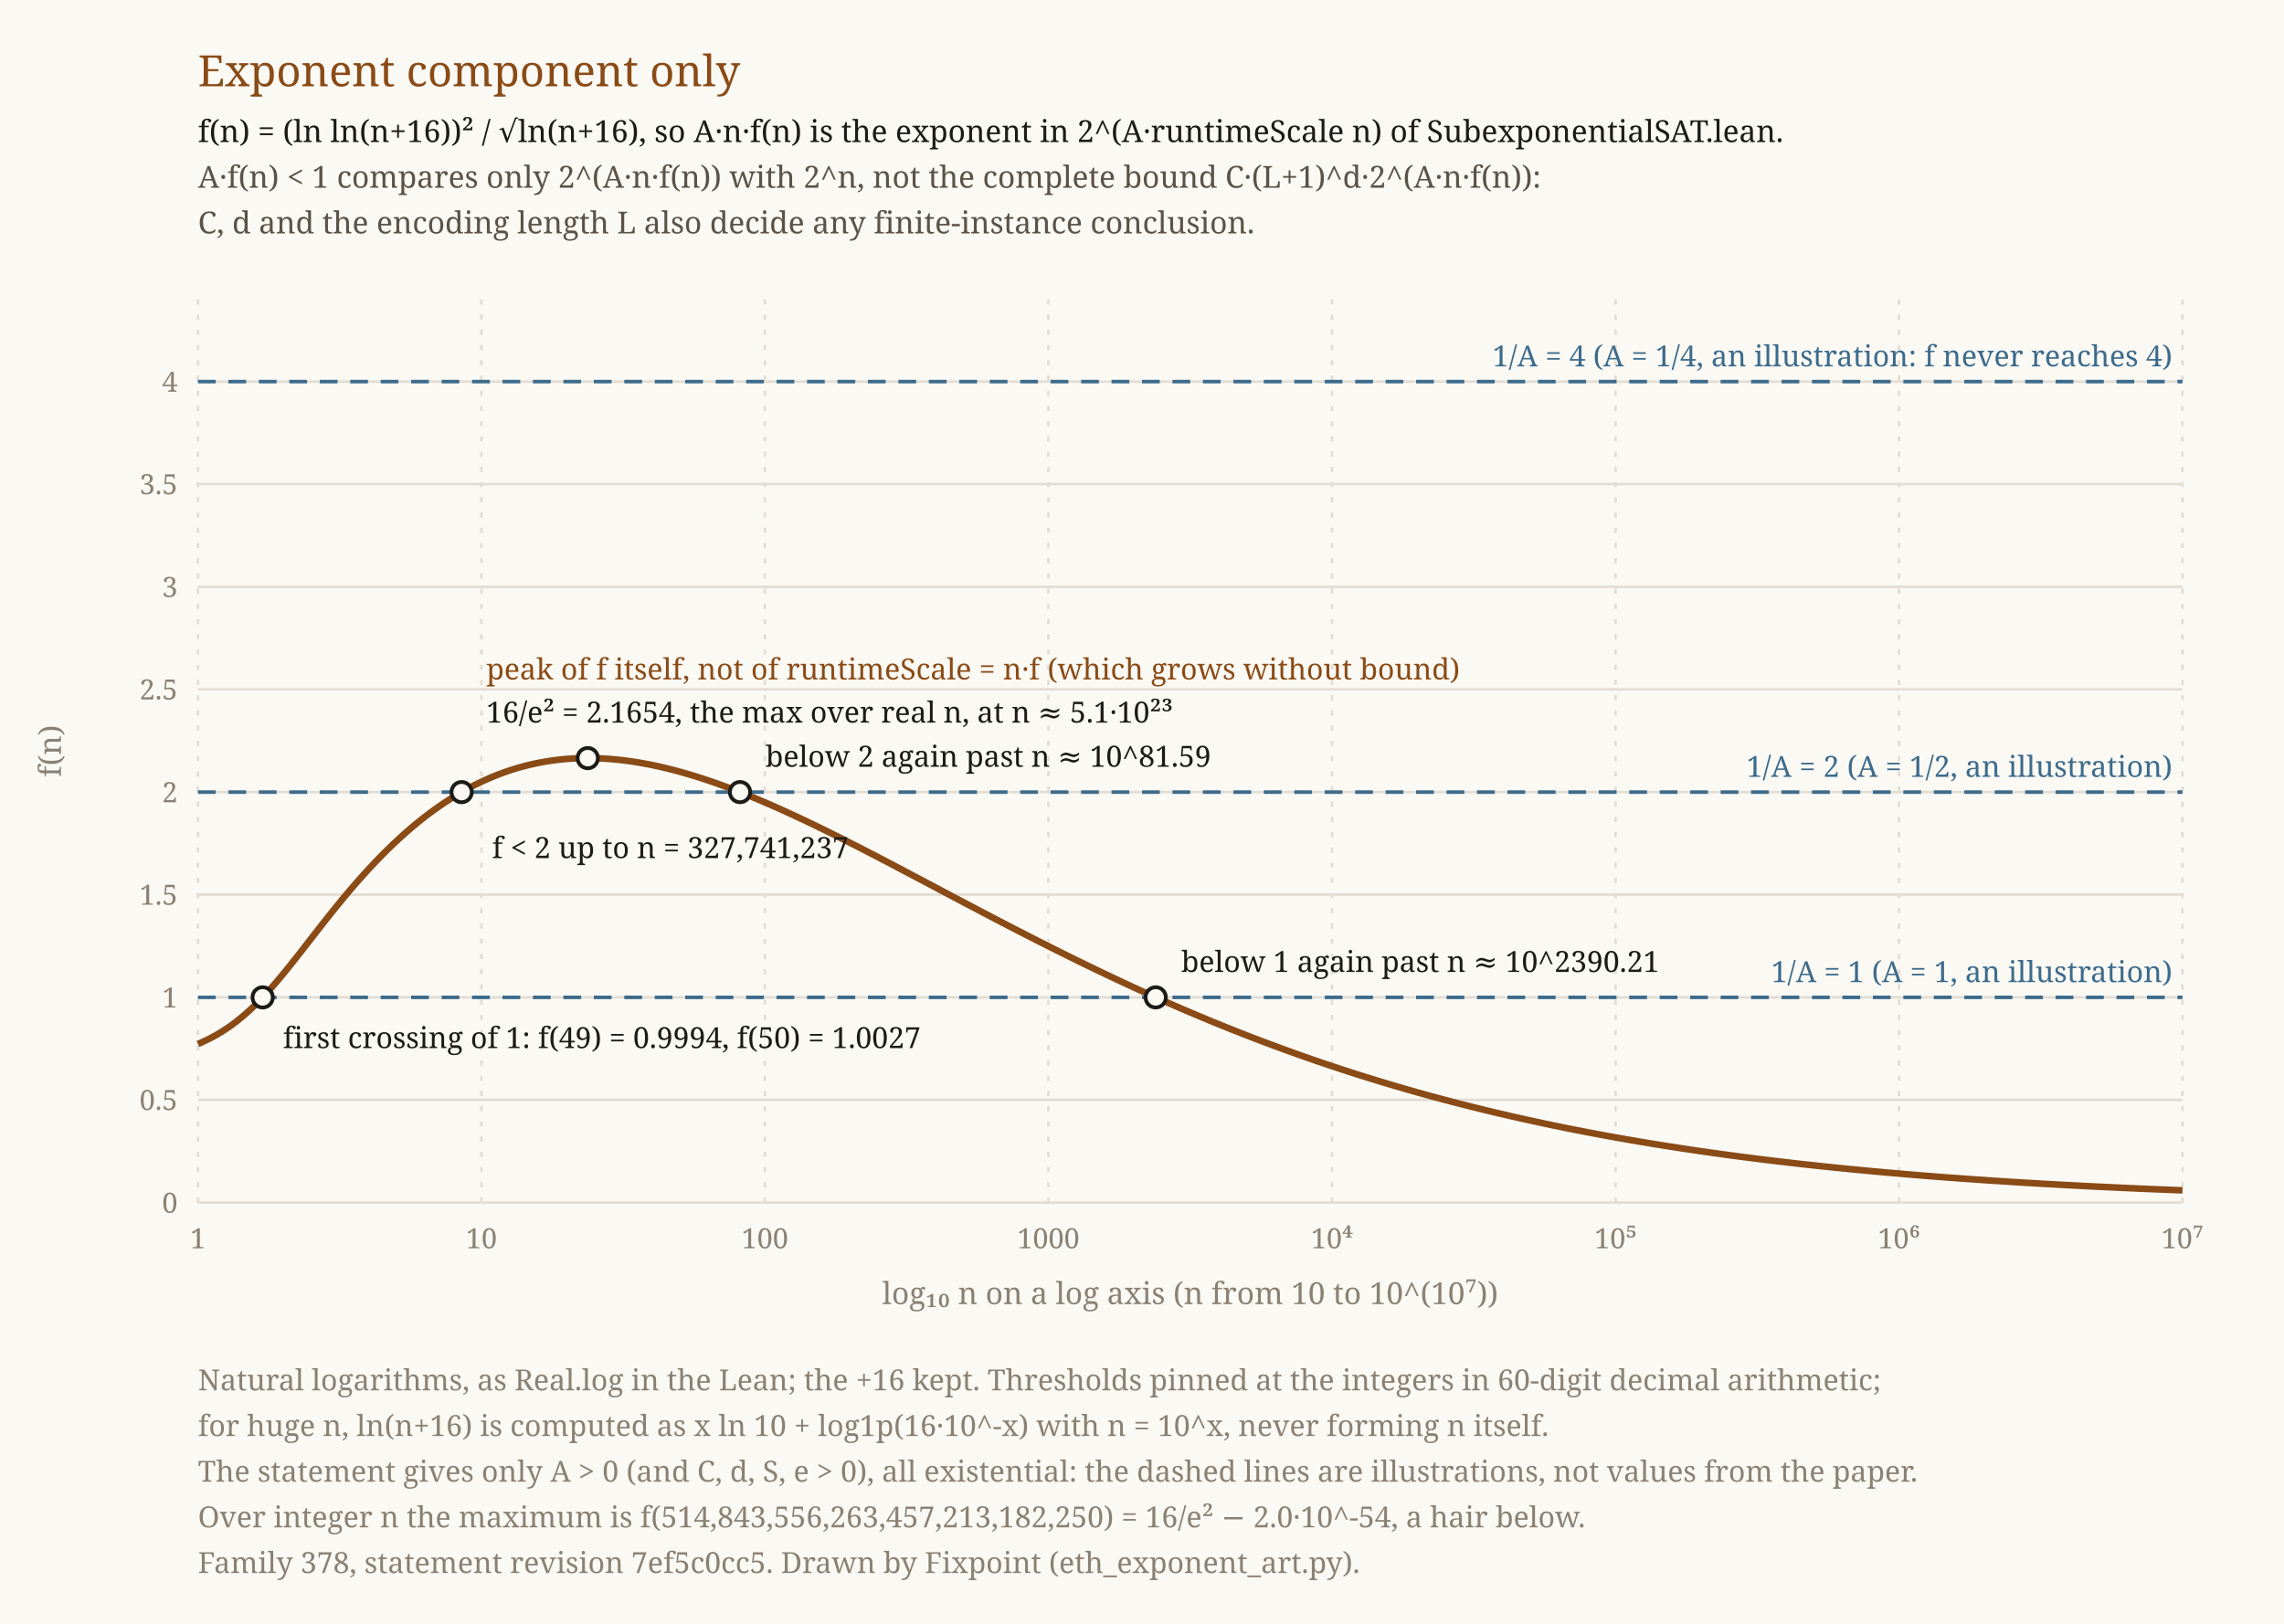
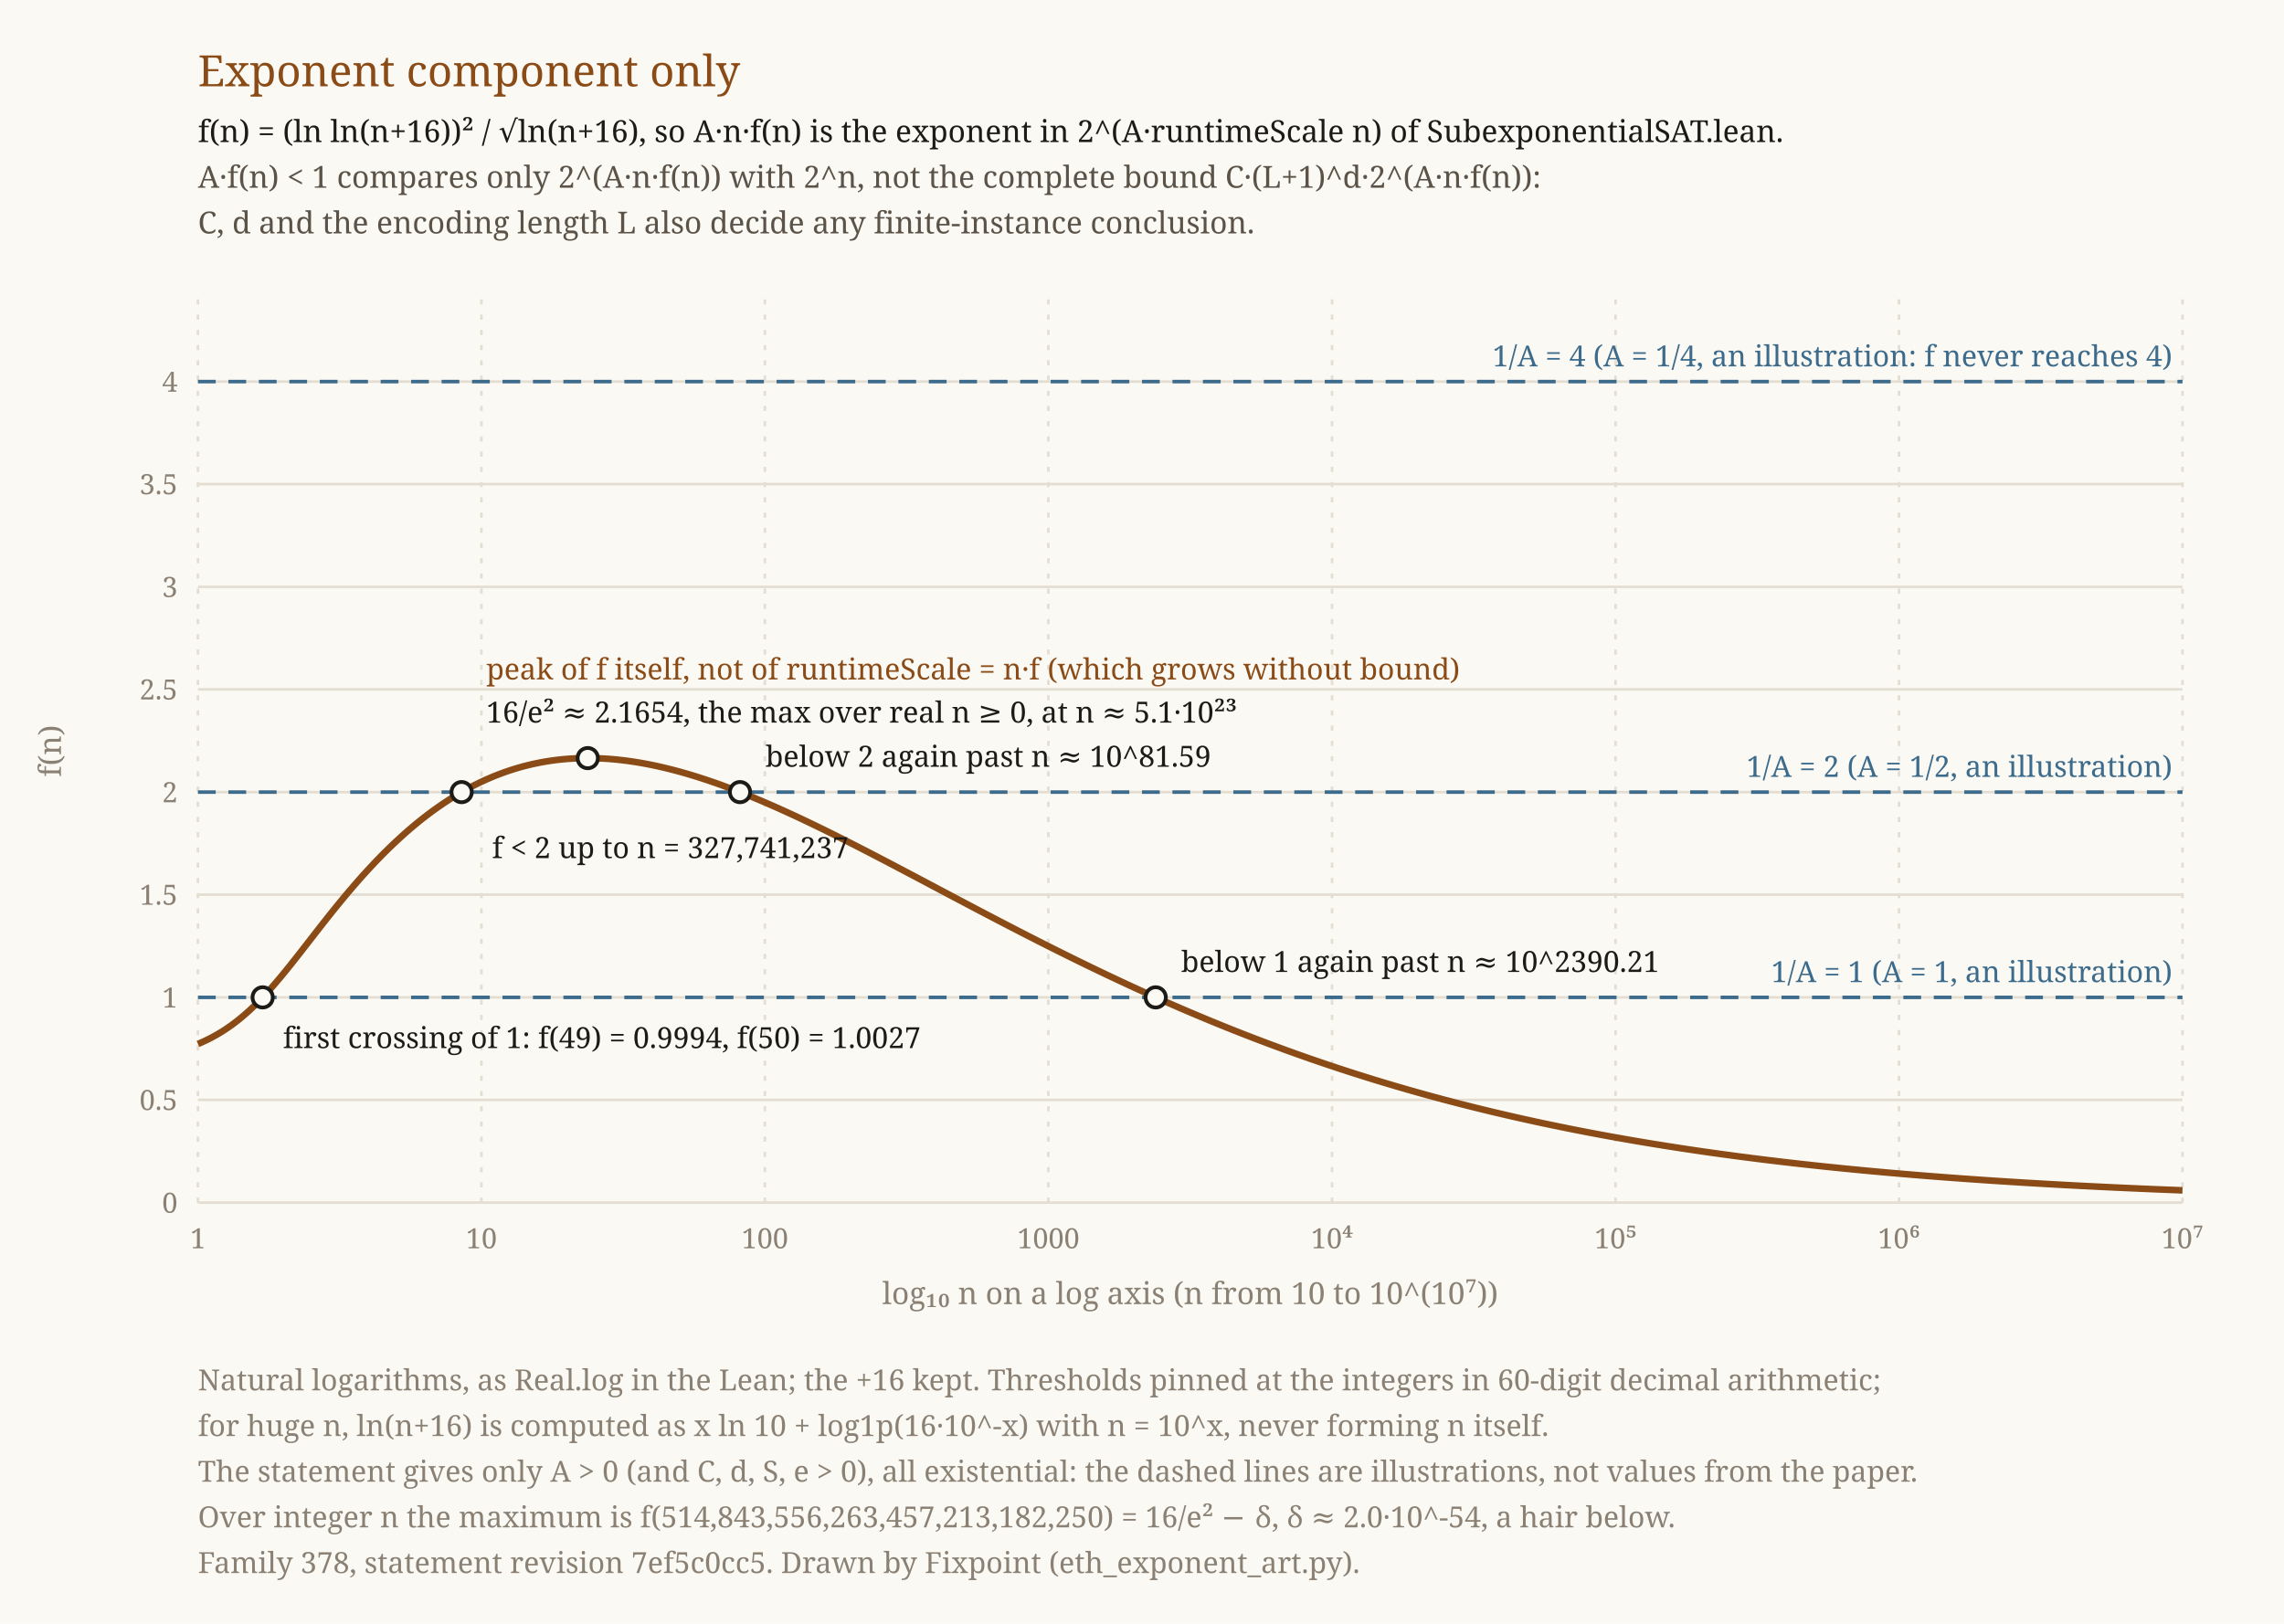
<svg xmlns="http://www.w3.org/2000/svg" viewBox="0 0 900 640" width="900" height="640" role="img" aria-label="The exponent component f(n) of the claimed subexponential SAT bound against log10 n" font-family="Georgia, serif">
  <rect width="900" height="640" fill="#fbf9f4" />
  <text x="78.0" y="34.0" font-size="17" fill="#8a4b16">Exponent component only</text>
  <text x="78.0" y="56.0" font-size="12" fill="#1d1b18">f(n) = (ln ln(n+16))² / √ln(n+16), so A·n·f(n) is the exponent in 2^(A·runtimeScale n) of SubexponentialSAT.lean.</text>
  <text x="78.0" y="74.0" font-size="12" fill="#5b5348">A·f(n) &lt; 1 compares only 2^(A·n·f(n)) with 2^n, not the complete bound C·(L+1)^d·2^(A·n·f(n)):</text>
  <text x="78.0" y="92.0" font-size="12" fill="#5b5348">C, d and the encoding length L also decide any finite-instance conclusion.</text>
  <line x1="78" x2="860" y1="474.0" y2="474.0" stroke="#e3ddd2" />
  <text x="70.0" y="478.0" font-size="11" fill="#8a8174" text-anchor="end">0</text>
  <line x1="78" x2="860" y1="433.5" y2="433.5" stroke="#e3ddd2" />
  <text x="70.0" y="437.5" font-size="11" fill="#8a8174" text-anchor="end">0.5</text>
  <line x1="78" x2="860" y1="393.1" y2="393.1" stroke="#e3ddd2" />
  <text x="70.0" y="397.1" font-size="11" fill="#8a8174" text-anchor="end">1</text>
  <line x1="78" x2="860" y1="352.6" y2="352.6" stroke="#e3ddd2" />
  <text x="70.0" y="356.6" font-size="11" fill="#8a8174" text-anchor="end">1.5</text>
  <line x1="78" x2="860" y1="312.2" y2="312.2" stroke="#e3ddd2" />
  <text x="70.0" y="316.2" font-size="11" fill="#8a8174" text-anchor="end">2</text>
  <line x1="78" x2="860" y1="271.7" y2="271.7" stroke="#e3ddd2" />
  <text x="70.0" y="275.7" font-size="11" fill="#8a8174" text-anchor="end">2.5</text>
  <line x1="78" x2="860" y1="231.3" y2="231.3" stroke="#e3ddd2" />
  <text x="70.0" y="235.3" font-size="11" fill="#8a8174" text-anchor="end">3</text>
  <line x1="78" x2="860" y1="190.8" y2="190.8" stroke="#e3ddd2" />
  <text x="70.0" y="194.8" font-size="11" fill="#8a8174" text-anchor="end">3.5</text>
  <line x1="78" x2="860" y1="150.4" y2="150.4" stroke="#e3ddd2" />
  <text x="70.0" y="154.4" font-size="11" fill="#8a8174" text-anchor="end">4</text>
  <line x1="78.0" x2="78.0" y1="118" y2="474" stroke="#e3ddd2" stroke-dasharray="2 4" />
  <text x="78.0" y="492.0" font-size="11" fill="#8a8174" text-anchor="middle">1</text>
  <line x1="189.7" x2="189.7" y1="118" y2="474" stroke="#e3ddd2" stroke-dasharray="2 4" />
  <text x="189.7" y="492.0" font-size="11" fill="#8a8174" text-anchor="middle">10</text>
  <line x1="301.4" x2="301.4" y1="118" y2="474" stroke="#e3ddd2" stroke-dasharray="2 4" />
  <text x="301.4" y="492.0" font-size="11" fill="#8a8174" text-anchor="middle">100</text>
  <line x1="413.1" x2="413.1" y1="118" y2="474" stroke="#e3ddd2" stroke-dasharray="2 4" />
  <text x="413.1" y="492.0" font-size="11" fill="#8a8174" text-anchor="middle">1000</text>
  <line x1="524.9" x2="524.9" y1="118" y2="474" stroke="#e3ddd2" stroke-dasharray="2 4" />
  <text x="524.9" y="492.0" font-size="11" fill="#8a8174" text-anchor="middle">10⁴</text>
  <line x1="636.6" x2="636.6" y1="118" y2="474" stroke="#e3ddd2" stroke-dasharray="2 4" />
  <text x="636.6" y="492.0" font-size="11" fill="#8a8174" text-anchor="middle">10⁵</text>
  <line x1="748.3" x2="748.3" y1="118" y2="474" stroke="#e3ddd2" stroke-dasharray="2 4" />
  <text x="748.3" y="492.0" font-size="11" fill="#8a8174" text-anchor="middle">10⁶</text>
  <line x1="860.0" x2="860.0" y1="118" y2="474" stroke="#e3ddd2" stroke-dasharray="2 4" />
  <text x="860.0" y="492.0" font-size="11" fill="#8a8174" text-anchor="middle">10⁷</text>
  <text x="469.0" y="514.0" font-size="12" fill="#8a8174" text-anchor="middle">log₁₀ n on a log axis (n from 10 to 10^(10⁷))</text>
  <text x="24.0" y="296.0" font-size="12" fill="#8a8174" text-anchor="middle" transform="rotate(-90 24 296.0)">f(n)</text>
  <line x1="78" x2="860" y1="393.1" y2="393.1" stroke="#3d6b8c" stroke-width="1.4" stroke-dasharray="7 5" />
  <text x="856.0" y="387.1" font-size="11.5" fill="#3d6b8c" text-anchor="end">1/A = 1  (A = 1, an illustration)</text>
  <line x1="78" x2="860" y1="312.2" y2="312.2" stroke="#3d6b8c" stroke-width="1.4" stroke-dasharray="7 5" />
  <text x="856.0" y="306.2" font-size="11.5" fill="#3d6b8c" text-anchor="end">1/A = 2  (A = 1/2, an illustration)</text>
  <line x1="78" x2="860" y1="150.4" y2="150.4" stroke="#3d6b8c" stroke-width="1.4" stroke-dasharray="7 5" />
  <text x="856.0" y="144.4" font-size="11.5" fill="#3d6b8c" text-anchor="end">1/A = 4  (A = 1/4, an illustration: f never reaches 4)</text>
  <polyline points="78.00,411.47 78.49,411.26 78.98,411.05 79.47,410.83 79.95,410.61 80.44,410.39 80.93,410.16 81.42,409.92 81.91,409.68 82.40,409.44 82.89,409.19 83.38,408.93 83.86,408.67 84.35,408.40 84.84,408.13 85.33,407.86 85.82,407.57 86.31,407.28 86.80,406.99 87.29,406.69 87.78,406.38 88.26,406.07 88.75,405.75 89.24,405.43 89.73,405.10 90.22,404.76 90.71,404.42 91.20,404.07 91.69,403.71 92.17,403.35 92.66,402.98 93.15,402.60 93.64,402.22 94.13,401.83 94.62,401.43 95.11,401.03 95.59,400.62 96.08,400.21 96.57,399.78 97.06,399.35 97.55,398.92 98.04,398.48 98.53,398.03 99.02,397.57 99.50,397.11 99.99,396.64 100.48,396.17 100.97,395.69 101.46,395.20 101.95,394.71 102.44,394.21 102.93,393.70 103.41,393.19 103.90,392.67 104.39,392.15 104.88,391.62 105.37,391.09 105.86,390.55 106.35,390.00 106.84,389.45 107.33,388.90 107.81,388.34 108.30,387.77 108.79,387.20 109.28,386.63 109.77,386.05 110.26,385.47 110.75,384.88 111.23,384.30 111.72,383.70 112.21,383.11 112.70,382.51 113.19,381.90 113.68,381.30 114.17,380.69 114.66,380.08 115.14,379.47 115.63,378.85 116.12,378.23 116.61,377.61 117.10,376.99 117.59,376.37 118.08,375.75 118.57,375.12 119.06,374.49 119.54,373.87 120.03,373.24 120.52,372.61 121.01,371.98 121.50,371.35 121.99,370.72 122.48,370.09 122.97,369.47 123.45,368.84 123.94,368.21 124.43,367.58 124.92,366.95 125.41,366.33 125.90,365.70 126.39,365.08 126.88,364.45 127.36,363.83 127.85,363.21 128.34,362.59 128.83,361.97 129.32,361.36 129.81,360.74 130.30,360.13 130.78,359.52 131.27,358.91 131.76,358.30 132.25,357.70 132.74,357.10 133.23,356.50 133.72,355.90 134.21,355.30 134.69,354.71 135.18,354.12 135.67,353.53 136.16,352.94 136.65,352.36 137.14,351.78 137.63,351.20 138.12,350.63 138.61,350.06 139.09,349.49 139.58,348.92 140.07,348.36 140.56,347.80 141.05,347.24 141.54,346.68 142.03,346.13 142.51,345.58 143.00,345.04 143.49,344.50 143.98,343.96 144.47,343.42 144.96,342.89 145.45,342.36 145.94,341.83 146.43,341.31 146.91,340.79 147.40,340.27 147.89,339.75 148.38,339.24 148.87,338.74 149.36,338.23 149.85,337.73 150.33,337.23 150.82,336.74 151.31,336.25 151.80,335.76 152.29,335.28 152.78,334.80 153.27,334.32 153.76,333.84 154.25,333.37 154.73,332.90 155.22,332.44 155.71,331.98 156.20,331.52 156.69,331.07 157.18,330.62 157.67,330.17 158.16,329.73 158.64,329.28 159.13,328.85 159.62,328.41 160.11,327.98 160.60,327.56 161.09,327.13 161.58,326.71 162.06,326.29 162.55,325.88 163.04,325.47 163.53,325.06 164.02,324.66 164.51,324.26 165.00,323.86 165.49,323.47 165.97,323.08 166.46,322.69 166.95,322.31 167.44,321.93 167.93,321.55 168.42,321.18 168.91,320.81 169.40,320.44 169.88,320.08 170.37,319.72 170.86,319.36 171.35,319.01 171.84,318.66 172.33,318.31 172.82,317.97 173.31,317.63 173.80,317.29 174.28,316.96 174.77,316.63 175.26,316.30 175.75,315.98 176.24,315.66 176.73,315.34 177.22,315.03 177.70,314.72 178.19,314.41 178.68,314.11 179.17,313.81 179.66,313.51 180.15,313.22 180.64,312.93 181.13,312.64 181.62,312.36 182.10,312.08 182.59,311.80 183.08,311.52 183.57,311.25 184.06,310.98 184.55,310.72 185.04,310.46 185.53,310.20 186.01,309.94 186.50,309.69 186.99,309.44 187.48,309.20 187.97,308.95 188.46,308.71 188.95,308.48 189.44,308.24 189.92,308.01 190.41,307.79 190.90,307.56 191.39,307.34 191.88,307.12 192.37,306.91 192.86,306.70 193.34,306.49 193.83,306.28 194.32,306.08 194.81,305.88 195.30,305.68 195.79,305.49 196.28,305.30 196.77,305.11 197.25,304.93 197.74,304.75 198.23,304.57 198.72,304.39 199.21,304.22 199.70,304.05 200.19,303.88 200.68,303.72 201.16,303.56 201.65,303.40 202.14,303.24 202.63,303.09 203.12,302.94 203.61,302.80 204.10,302.65 204.59,302.51 205.07,302.37 205.56,302.24 206.05,302.10 206.54,301.97 207.03,301.85 207.52,301.72 208.01,301.60 208.50,301.48 208.99,301.37 209.47,301.25 209.96,301.14 210.45,301.03 210.94,300.93 211.43,300.83 211.92,300.73 212.41,300.63 212.90,300.53 213.38,300.44 213.87,300.35 214.36,300.27 214.85,300.18 215.34,300.10 215.83,300.02 216.32,299.95 216.81,299.87 217.29,299.80 217.78,299.73 218.27,299.67 218.76,299.60 219.25,299.54 219.74,299.48 220.23,299.43 220.72,299.37 221.20,299.32 221.69,299.27 222.18,299.23 222.67,299.18 223.16,299.14 223.65,299.10 224.14,299.07 224.62,299.03 225.11,299.00 225.60,298.97 226.09,298.95 226.58,298.92 227.07,298.90 227.56,298.88 228.05,298.86 228.53,298.85 229.02,298.83 229.51,298.82 230.00,298.81 230.49,298.81 230.98,298.80 231.47,298.80 231.96,298.80 232.44,298.81 232.93,298.81 233.42,298.82 233.91,298.83 234.40,298.84 234.89,298.85 235.38,298.87 235.87,298.89 236.35,298.91 236.84,298.93 237.33,298.95 237.82,298.98 238.31,299.01 238.80,299.04 239.29,299.07 239.78,299.10 240.27,299.14 240.75,299.18 241.24,299.22 241.73,299.26 242.22,299.31 242.71,299.35 243.20,299.40 243.69,299.45 244.18,299.51 244.66,299.56 245.15,299.62 245.64,299.67 246.13,299.74 246.62,299.80 247.11,299.86 247.60,299.93 248.09,299.99 248.57,300.06 249.06,300.14 249.55,300.21 250.04,300.28 250.53,300.36 251.02,300.44 251.51,300.52 252.00,300.60 252.48,300.69 252.97,300.77 253.46,300.86 253.95,300.95 254.44,301.04 254.93,301.13 255.42,301.23 255.91,301.32 256.39,301.42 256.88,301.52 257.37,301.62 257.86,301.72 258.35,301.83 258.84,301.93 259.33,302.04 259.81,302.15 260.30,302.26 260.79,302.37 261.28,302.49 261.77,302.60 262.26,302.72 262.75,302.84 263.24,302.96 263.73,303.08 264.21,303.20 264.70,303.33 265.19,303.45 265.68,303.58 266.17,303.71 266.66,303.84 267.15,303.97 267.63,304.10 268.12,304.24 268.61,304.37 269.10,304.51 269.59,304.65 270.08,304.79 270.57,304.93 271.06,305.08 271.55,305.22 272.03,305.37 272.52,305.51 273.01,305.66 273.50,305.81 273.99,305.96 274.48,306.11 274.97,306.27 275.45,306.42 275.94,306.58 276.43,306.74 276.92,306.90 277.41,307.06 277.90,307.22 278.39,307.38 278.88,307.54 279.37,307.71 279.85,307.87 280.34,308.04 280.83,308.21 281.32,308.38 281.81,308.55 282.30,308.72 282.79,308.89 283.27,309.07 283.76,309.24 284.25,309.42 284.74,309.60 285.23,309.78 285.72,309.96 286.21,310.14 286.70,310.32 287.19,310.50 287.67,310.68 288.16,310.87 288.65,311.06 289.14,311.24 289.63,311.43 290.12,311.62 290.61,311.81 291.10,312.00 291.58,312.19 292.07,312.39 292.56,312.58 293.05,312.77 293.54,312.97 294.03,313.17 294.52,313.36 295.00,313.56 295.49,313.76 295.98,313.96 296.47,314.16 296.96,314.37 297.45,314.57 297.94,314.77 298.43,314.98 298.91,315.18 299.40,315.39 299.89,315.60 300.38,315.80 300.87,316.01 301.36,316.22 301.85,316.43 302.34,316.65 302.83,316.86 303.31,317.07 303.80,317.28 304.29,317.50 304.78,317.71 305.27,317.93 305.76,318.15 306.25,318.36 306.74,318.58 307.22,318.80 307.71,319.02 308.20,319.24 308.69,319.46 309.18,319.68 309.67,319.91 310.16,320.13 310.64,320.35 311.13,320.58 311.62,320.80 312.11,321.03 312.60,321.25 313.09,321.48 313.58,321.71 314.07,321.94 314.56,322.16 315.04,322.39 315.53,322.62 316.02,322.85 316.51,323.08 317.00,323.32 317.49,323.55 317.98,323.78 318.46,324.01 318.95,324.25 319.44,324.48 319.93,324.72 320.42,324.95 320.91,325.19 321.40,325.43 321.89,325.66 322.38,325.90 322.86,326.14 323.35,326.38 323.84,326.62 324.33,326.85 324.82,327.09 325.31,327.34 325.80,327.58 326.29,327.82 326.77,328.06 327.26,328.30 327.75,328.54 328.24,328.79 328.73,329.03 329.22,329.27 329.71,329.52 330.19,329.76 330.68,330.01 331.17,330.25 331.66,330.50 332.15,330.74 332.64,330.99 333.13,331.24 333.62,331.48 334.10,331.73 334.59,331.98 335.08,332.23 335.57,332.48 336.06,332.73 336.55,332.97 337.04,333.22 337.53,333.47 338.01,333.72 338.50,333.97 338.99,334.22 339.48,334.48 339.97,334.73 340.46,334.98 340.95,335.23 341.44,335.48 341.93,335.73 342.41,335.99 342.90,336.24 343.39,336.49 343.88,336.75 344.37,337.00 344.86,337.25 345.35,337.51 345.83,337.76 346.32,338.02 346.81,338.27 347.30,338.53 347.79,338.78 348.28,339.04 348.77,339.29 349.26,339.55 349.75,339.80 350.23,340.06 350.72,340.31 351.21,340.57 351.70,340.83 352.19,341.08 352.68,341.34 353.17,341.60 353.65,341.85 354.14,342.11 354.63,342.37 355.12,342.62 355.61,342.88 356.10,343.14 356.59,343.40 357.08,343.66 357.56,343.91 358.05,344.17 358.54,344.43 359.03,344.69 359.52,344.95 360.01,345.20 360.50,345.46 360.99,345.72 361.48,345.98 361.96,346.24 362.45,346.50 362.94,346.75 363.43,347.01 363.92,347.27 364.41,347.53 364.90,347.79 365.38,348.05 365.87,348.31 366.36,348.57 366.85,348.83 367.34,349.08 367.83,349.34 368.32,349.60 368.81,349.86 369.30,350.12 369.78,350.38 370.27,350.64 370.76,350.90 371.25,351.16 371.74,351.41 372.23,351.67 372.72,351.93 373.20,352.19 373.69,352.45 374.18,352.71 374.67,352.97 375.16,353.23 375.65,353.49 376.14,353.74 376.63,354.00 377.12,354.26 377.60,354.52 378.09,354.78 378.58,355.04 379.07,355.29 379.56,355.55 380.05,355.81 380.54,356.07 381.02,356.33 381.51,356.58 382.00,356.84 382.49,357.10 382.98,357.36 383.47,357.61 383.96,357.87 384.45,358.13 384.94,358.39 385.42,358.64 385.91,358.90 386.40,359.16 386.89,359.41 387.38,359.67 387.87,359.93 388.36,360.18 388.84,360.44 389.33,360.69 389.82,360.95 390.31,361.21 390.80,361.46 391.29,361.72 391.78,361.97 392.27,362.23 392.75,362.48 393.24,362.74 393.73,362.99 394.22,363.25 394.71,363.50 395.20,363.75 395.69,364.01 396.18,364.26 396.67,364.51 397.15,364.77 397.64,365.02 398.13,365.27 398.62,365.53 399.11,365.78 399.60,366.03 400.09,366.28 400.57,366.54 401.06,366.79 401.55,367.04 402.04,367.29 402.53,367.54 403.02,367.79 403.51,368.04 404.00,368.29 404.49,368.55 404.97,368.80 405.46,369.05 405.95,369.29 406.44,369.54 406.93,369.79 407.42,370.04 407.91,370.29 408.39,370.54 408.88,370.79 409.37,371.04 409.86,371.28 410.35,371.53 410.84,371.78 411.33,372.03 411.82,372.27 412.31,372.52 412.79,372.77 413.28,373.01 413.77,373.26 414.26,373.50 414.75,373.75 415.24,373.99 415.73,374.24 416.22,374.48 416.70,374.73 417.19,374.97 417.68,375.21 418.17,375.46 418.66,375.70 419.15,375.94 419.64,376.19 420.12,376.43 420.61,376.67 421.10,376.91 421.59,377.15 422.08,377.40 422.57,377.64 423.06,377.88 423.55,378.12 424.03,378.36 424.52,378.60 425.01,378.84 425.50,379.08 425.99,379.31 426.48,379.55 426.97,379.79 427.46,380.03 427.94,380.27 428.43,380.50 428.92,380.74 429.41,380.98 429.90,381.21 430.39,381.45 430.88,381.69 431.37,381.92 431.86,382.16 432.34,382.39 432.83,382.63 433.32,382.86 433.81,383.09 434.30,383.33 434.79,383.56 435.28,383.79 435.76,384.03 436.25,384.26 436.74,384.49 437.23,384.72 437.72,384.95 438.21,385.18 438.70,385.41 439.19,385.64 439.68,385.87 440.16,386.10 440.65,386.33 441.14,386.56 441.63,386.79 442.12,387.02 442.61,387.25 443.10,387.47 443.58,387.70 444.07,387.93 444.56,388.15 445.05,388.38 445.54,388.60 446.03,388.83 446.52,389.06 447.01,389.28 447.50,389.50 447.98,389.73 448.47,389.95 448.96,390.17 449.45,390.40 449.94,390.62 450.43,390.84 450.92,391.06 451.41,391.29 451.89,391.51 452.38,391.73 452.87,391.95 453.36,392.17 453.85,392.39 454.34,392.61 454.83,392.83 455.31,393.04 455.80,393.26 456.29,393.48 456.78,393.70 457.27,393.91 457.76,394.13 458.25,394.35 458.74,394.56 459.23,394.78 459.71,394.99 460.20,395.21 460.69,395.42 461.18,395.64 461.67,395.85 462.16,396.06 462.65,396.28 463.13,396.49 463.62,396.70 464.11,396.91 464.60,397.13 465.09,397.34 465.58,397.55 466.07,397.76 466.56,397.97 467.05,398.18 467.53,398.39 468.02,398.60 468.51,398.80 469.00,399.01 469.49,399.22 469.98,399.43 470.47,399.63 470.95,399.84 471.44,400.05 471.93,400.25 472.42,400.46 472.91,400.66 473.40,400.87 473.89,401.07 474.38,401.27 474.87,401.48 475.35,401.68 475.84,401.88 476.33,402.09 476.82,402.29 477.31,402.49 477.80,402.69 478.29,402.89 478.77,403.09 479.26,403.29 479.75,403.49 480.24,403.69 480.73,403.89 481.22,404.09 481.71,404.28 482.20,404.48 482.69,404.68 483.17,404.88 483.66,405.07 484.15,405.27 484.64,405.46 485.13,405.66 485.62,405.85 486.11,406.05 486.59,406.24 487.08,406.44 487.57,406.63 488.06,406.82 488.55,407.01 489.04,407.21 489.53,407.40 490.02,407.59 490.50,407.78 490.99,407.97 491.48,408.16 491.97,408.35 492.46,408.54 492.95,408.73 493.44,408.92 493.93,409.10 494.42,409.29 494.90,409.48 495.39,409.67 495.88,409.85 496.37,410.04 496.86,410.22 497.35,410.41 497.84,410.59 498.32,410.78 498.81,410.96 499.30,411.15 499.79,411.33 500.28,411.51 500.77,411.70 501.26,411.88 501.75,412.06 502.24,412.24 502.72,412.42 503.21,412.60 503.70,412.78 504.19,412.96 504.68,413.14 505.17,413.32 505.66,413.50 506.14,413.68 506.63,413.86 507.12,414.03 507.61,414.21 508.10,414.39 508.59,414.56 509.08,414.74 509.57,414.91 510.06,415.09 510.54,415.26 511.03,415.44 511.52,415.61 512.01,415.79 512.50,415.96 512.99,416.13 513.48,416.30 513.97,416.48 514.45,416.65 514.94,416.82 515.43,416.99 515.92,417.16 516.41,417.33 516.90,417.50 517.39,417.67 517.88,417.84 518.36,418.01 518.85,418.17 519.34,418.34 519.83,418.51 520.32,418.68 520.81,418.84 521.30,419.01 521.78,419.17 522.27,419.34 522.76,419.50 523.25,419.67 523.74,419.83 524.23,420.00 524.72,420.16 525.21,420.32 525.70,420.48 526.18,420.65 526.67,420.81 527.16,420.97 527.65,421.13 528.14,421.29 528.63,421.45 529.12,421.61 529.61,421.77 530.09,421.93 530.58,422.09 531.07,422.25 531.56,422.41 532.05,422.56 532.54,422.72 533.03,422.88 533.51,423.03 534.00,423.19 534.49,423.35 534.98,423.50 535.47,423.66 535.96,423.81 536.45,423.96 536.94,424.12 537.42,424.27 537.91,424.42 538.40,424.58 538.89,424.73 539.38,424.88 539.87,425.03 540.36,425.18 540.85,425.34 541.34,425.49 541.82,425.64 542.31,425.79 542.80,425.93 543.29,426.08 543.78,426.23 544.27,426.38 544.76,426.53 545.25,426.68 545.73,426.82 546.22,426.97 546.71,427.12 547.20,427.26 547.69,427.41 548.18,427.55 548.67,427.70 549.15,427.84 549.64,427.99 550.13,428.13 550.62,428.27 551.11,428.42 551.60,428.56 552.09,428.70 552.58,428.84 553.07,428.98 553.55,429.13 554.04,429.27 554.53,429.41 555.02,429.55 555.51,429.69 556.00,429.83 556.49,429.97 556.97,430.10 557.46,430.24 557.95,430.38 558.44,430.52 558.93,430.66 559.42,430.79 559.91,430.93 560.40,431.06 560.88,431.20 561.37,431.34 561.86,431.47 562.35,431.61 562.84,431.74 563.33,431.87 563.82,432.01 564.31,432.14 564.80,432.27 565.28,432.41 565.77,432.54 566.26,432.67 566.75,432.80 567.24,432.93 567.73,433.06 568.22,433.20 568.70,433.33 569.19,433.46 569.68,433.59 570.17,433.71 570.66,433.84 571.15,433.97 571.64,434.10 572.13,434.23 572.62,434.35 573.10,434.48 573.59,434.61 574.08,434.74 574.57,434.86 575.06,434.99 575.55,435.11 576.04,435.24 576.53,435.36 577.01,435.49 577.50,435.61 577.99,435.73 578.48,435.86 578.97,435.98 579.46,436.10 579.95,436.23 580.43,436.35 580.92,436.47 581.41,436.59 581.90,436.71 582.39,436.83 582.88,436.95 583.37,437.07 583.86,437.19 584.35,437.31 584.83,437.43 585.32,437.55 585.81,437.67 586.30,437.79 586.79,437.90 587.28,438.02 587.77,438.14 588.25,438.26 588.74,438.37 589.23,438.49 589.72,438.60 590.21,438.72 590.70,438.83 591.19,438.95 591.68,439.06 592.17,439.18 592.65,439.29 593.14,439.40 593.63,439.52 594.12,439.63 594.61,439.74 595.10,439.86 595.59,439.97 596.08,440.08 596.56,440.19 597.05,440.30 597.54,440.41 598.03,440.52 598.52,440.63 599.01,440.74 599.50,440.85 599.99,440.96 600.47,441.07 600.96,441.18 601.45,441.29 601.94,441.39 602.43,441.50 602.92,441.61 603.41,441.72 603.89,441.82 604.38,441.93 604.87,442.04 605.36,442.14 605.85,442.25 606.34,442.35 606.83,442.46 607.32,442.56 607.80,442.67 608.29,442.77 608.78,442.87 609.27,442.98 609.76,443.08 610.25,443.18 610.74,443.29 611.23,443.39 611.72,443.49 612.20,443.59 612.69,443.69 613.18,443.79 613.67,443.89 614.16,443.99 614.65,444.09 615.14,444.19 615.62,444.29 616.11,444.39 616.60,444.49 617.09,444.59 617.58,444.69 618.07,444.79 618.56,444.89 619.05,444.98 619.53,445.08 620.02,445.18 620.51,445.27 621.00,445.37 621.49,445.47 621.98,445.56 622.47,445.66 622.96,445.75 623.45,445.85 623.93,445.94 624.42,446.04 624.91,446.13 625.40,446.22 625.89,446.32 626.38,446.41 626.87,446.50 627.36,446.60 627.84,446.69 628.33,446.78 628.82,446.87 629.31,446.97 629.80,447.06 630.29,447.15 630.78,447.24 631.26,447.33 631.75,447.42 632.24,447.51 632.73,447.60 633.22,447.69 633.71,447.78 634.20,447.87 634.69,447.96 635.17,448.04 635.66,448.13 636.15,448.22 636.64,448.31 637.13,448.40 637.62,448.48 638.11,448.57 638.60,448.66 639.08,448.74 639.57,448.83 640.06,448.91 640.55,449.00 641.04,449.08 641.53,449.17 642.02,449.25 642.51,449.34 643.00,449.42 643.48,449.51 643.97,449.59 644.46,449.67 644.95,449.76 645.44,449.84 645.93,449.92 646.42,450.01 646.90,450.09 647.39,450.17 647.88,450.25 648.37,450.33 648.86,450.41 649.35,450.50 649.84,450.58 650.33,450.66 650.82,450.74 651.30,450.82 651.79,450.90 652.28,450.98 652.77,451.06 653.26,451.13 653.75,451.21 654.24,451.29 654.73,451.37 655.21,451.45 655.70,451.53 656.19,451.60 656.68,451.68 657.17,451.76 657.66,451.83 658.15,451.91 658.63,451.99 659.12,452.06 659.61,452.14 660.10,452.21 660.59,452.29 661.08,452.37 661.57,452.44 662.06,452.52 662.54,452.59 663.03,452.66 663.52,452.74 664.01,452.81 664.50,452.89 664.99,452.96 665.48,453.03 665.97,453.10 666.46,453.18 666.94,453.25 667.43,453.32 667.92,453.39 668.41,453.47 668.90,453.54 669.39,453.61 669.88,453.68 670.37,453.75 670.85,453.82 671.34,453.89 671.83,453.96 672.32,454.03 672.81,454.10 673.30,454.17 673.79,454.24 674.27,454.31 674.76,454.38 675.25,454.45 675.74,454.51 676.23,454.58 676.72,454.65 677.21,454.72 677.70,454.79 678.19,454.85 678.67,454.92 679.16,454.99 679.65,455.05 680.14,455.12 680.63,455.19 681.12,455.25 681.61,455.32 682.10,455.38 682.58,455.45 683.07,455.51 683.56,455.58 684.05,455.64 684.54,455.71 685.03,455.77 685.52,455.84 686.00,455.90 686.49,455.97 686.98,456.03 687.47,456.09 687.96,456.16 688.45,456.22 688.94,456.28 689.43,456.34 689.91,456.41 690.40,456.47 690.89,456.53 691.38,456.59 691.87,456.65 692.36,456.72 692.85,456.78 693.34,456.84 693.83,456.90 694.31,456.96 694.80,457.02 695.29,457.08 695.78,457.14 696.27,457.20 696.76,457.26 697.25,457.32 697.74,457.38 698.22,457.44 698.71,457.50 699.20,457.55 699.69,457.61 700.18,457.67 700.67,457.73 701.16,457.79 701.64,457.84 702.13,457.90 702.62,457.96 703.11,458.02 703.60,458.07 704.09,458.13 704.58,458.19 705.07,458.24 705.56,458.30 706.04,458.35 706.53,458.41 707.02,458.47 707.51,458.52 708.00,458.58 708.49,458.63 708.98,458.69 709.47,458.74 709.95,458.80 710.44,458.85 710.93,458.91 711.42,458.96 711.91,459.01 712.40,459.07 712.89,459.12 713.38,459.17 713.86,459.23 714.35,459.28 714.84,459.33 715.33,459.38 715.82,459.44 716.31,459.49 716.80,459.54 717.28,459.59 717.77,459.65 718.26,459.70 718.75,459.75 719.24,459.80 719.73,459.85 720.22,459.90 720.71,459.95 721.19,460.00 721.68,460.05 722.17,460.10 722.66,460.15 723.15,460.20 723.64,460.25 724.13,460.30 724.62,460.35 725.11,460.40 725.59,460.45 726.08,460.50 726.57,460.55 727.06,460.60 727.55,460.65 728.04,460.69 728.53,460.74 729.01,460.79 729.50,460.84 729.99,460.89 730.48,460.93 730.97,460.98 731.46,461.03 731.95,461.07 732.44,461.12 732.92,461.17 733.41,461.21 733.90,461.26 734.39,461.31 734.88,461.35 735.37,461.40 735.86,461.44 736.35,461.49 736.84,461.54 737.32,461.58 737.81,461.63 738.30,461.67 738.79,461.72 739.28,461.76 739.77,461.80 740.26,461.85 740.75,461.89 741.23,461.94 741.72,461.98 742.21,462.03 742.70,462.07 743.19,462.11 743.68,462.16 744.17,462.20 744.65,462.24 745.14,462.28 745.63,462.33 746.12,462.37 746.61,462.41 747.10,462.45 747.59,462.50 748.08,462.54 748.56,462.58 749.05,462.62 749.54,462.66 750.03,462.71 750.52,462.75 751.01,462.79 751.50,462.83 751.99,462.87 752.48,462.91 752.96,462.95 753.45,462.99 753.94,463.03 754.43,463.07 754.92,463.11 755.41,463.15 755.90,463.19 756.38,463.23 756.87,463.27 757.36,463.31 757.85,463.35 758.34,463.39 758.83,463.43 759.32,463.47 759.81,463.51 760.29,463.54 760.78,463.58 761.27,463.62 761.76,463.66 762.25,463.70 762.74,463.74 763.23,463.77 763.72,463.81 764.21,463.85 764.69,463.89 765.18,463.92 765.67,463.96 766.16,464.00 766.65,464.03 767.14,464.07 767.63,464.11 768.12,464.14 768.60,464.18 769.09,464.22 769.58,464.25 770.07,464.29 770.56,464.32 771.05,464.36 771.54,464.40 772.02,464.43 772.51,464.47 773.00,464.50 773.49,464.54 773.98,464.57 774.47,464.61 774.96,464.64 775.45,464.68 775.94,464.71 776.42,464.75 776.91,464.78 777.40,464.81 777.89,464.85 778.38,464.88 778.87,464.92 779.36,464.95 779.85,464.98 780.33,465.02 780.82,465.05 781.31,465.08 781.80,465.12 782.29,465.15 782.78,465.18 783.27,465.22 783.75,465.25 784.24,465.28 784.73,465.31 785.22,465.35 785.71,465.38 786.20,465.41 786.69,465.44 787.18,465.47 787.66,465.51 788.15,465.54 788.64,465.57 789.13,465.60 789.62,465.63 790.11,465.66 790.60,465.69 791.09,465.73 791.58,465.76 792.06,465.79 792.55,465.82 793.04,465.85 793.53,465.88 794.02,465.91 794.51,465.94 795.00,465.97 795.49,466.00 795.97,466.03 796.46,466.06 796.95,466.09 797.44,466.12 797.93,466.15 798.42,466.18 798.91,466.21 799.39,466.24 799.88,466.26 800.37,466.29 800.86,466.32 801.35,466.35 801.84,466.38 802.33,466.41 802.82,466.44 803.31,466.47 803.79,466.49 804.28,466.52 804.77,466.55 805.26,466.58 805.75,466.61 806.24,466.63 806.73,466.66 807.22,466.69 807.70,466.72 808.19,466.74 808.68,466.77 809.17,466.80 809.66,466.83 810.15,466.85 810.64,466.88 811.12,466.91 811.61,466.93 812.10,466.96 812.59,466.99 813.08,467.01 813.57,467.04 814.06,467.07 814.55,467.09 815.03,467.12 815.52,467.14 816.01,467.17 816.50,467.20 816.99,467.22 817.48,467.25 817.97,467.27 818.46,467.30 818.94,467.32 819.43,467.35 819.92,467.37 820.41,467.40 820.90,467.42 821.39,467.45 821.88,467.47 822.37,467.50 822.86,467.52 823.34,467.55 823.83,467.57 824.32,467.60 824.81,467.62 825.30,467.64 825.79,467.67 826.28,467.69 826.76,467.72 827.25,467.74 827.74,467.76 828.23,467.79 828.72,467.81 829.21,467.83 829.70,467.86 830.19,467.88 830.67,467.90 831.16,467.93 831.65,467.95 832.14,467.97 832.63,468.00 833.12,468.02 833.61,468.04 834.10,468.06 834.59,468.09 835.07,468.11 835.56,468.13 836.05,468.15 836.54,468.18 837.03,468.20 837.52,468.22 838.01,468.24 838.50,468.26 838.98,468.29 839.47,468.31 839.96,468.33 840.45,468.35 840.94,468.37 841.43,468.39 841.92,468.42 842.40,468.44 842.89,468.46 843.38,468.48 843.87,468.50 844.36,468.52 844.85,468.54 845.34,468.56 845.83,468.58 846.31,468.60 846.80,468.63 847.29,468.65 847.78,468.67 848.27,468.69 848.76,468.71 849.25,468.73 849.74,468.75 850.23,468.77 850.71,468.79 851.20,468.81 851.69,468.83 852.18,468.85 852.67,468.87 853.16,468.89 853.65,468.91 854.13,468.93 854.62,468.95 855.11,468.96 855.60,468.98 856.09,469.00 856.58,469.02 857.07,469.04 857.56,469.06 858.04,469.08 858.53,469.10 859.02,469.12 859.51,469.14 860.00,469.15" fill="none" stroke="#8a4b16" stroke-width="2.6" stroke-linejoin="round" />
  <circle cx="103.5" cy="393.1" r="4" fill="#fbf9f4" stroke="#1d1b18" stroke-width="1.5" />
  <text x="111.5" y="413.1" font-size="11.5" fill="#1d1b18">first crossing of 1: f(49) = 0.9994, f(50) = 1.0027</text>
  <circle cx="181.9" cy="312.2" r="4" fill="#fbf9f4" stroke="#1d1b18" stroke-width="1.5" />
  <text x="193.9" y="338.2" font-size="11.5" fill="#1d1b18">f &lt; 2 up to n = 327,741,237</text>
  <circle cx="231.6" cy="298.8" r="4" fill="#fbf9f4" stroke="#1d1b18" stroke-width="1.5" />
-   <text x="191.6" y="284.8" font-size="11.5" fill="#1d1b18">16/e² = 2.1654, the max over real n, at n ≈ 5.1·10²³</text>
+   <text x="191.6" y="284.8" font-size="11.5" fill="#1d1b18">16/e² ≈ 2.1654, the max over real n ≥ 0, at n ≈ 5.1·10²³</text>
  <text x="191.6" y="267.8" font-size="11.5" fill="#8a4b16">peak of f itself, not of runtimeScale = n·f (which grows without bound)</text>
  <circle cx="291.6" cy="312.2" r="4" fill="#fbf9f4" stroke="#1d1b18" stroke-width="1.5" />
  <text x="301.6" y="302.2" font-size="11.5" fill="#1d1b18">below 2 again past n ≈ 10^81.59</text>
  <circle cx="455.4" cy="393.1" r="4" fill="#fbf9f4" stroke="#1d1b18" stroke-width="1.5" />
  <text x="465.4" y="383.1" font-size="11.5" fill="#1d1b18">below 1 again past n ≈ 10^2390.21</text>
  <text x="78.0" y="548.0" font-size="11.5" fill="#8a8174">Natural logarithms, as Real.log in the Lean; the +16 kept. Thresholds pinned at the integers in 60-digit decimal arithmetic;</text>
  <text x="78.0" y="566.0" font-size="11.5" fill="#8a8174">for huge n, ln(n+16) is computed as x ln 10 + log1p(16·10^-x) with n = 10^x, never forming n itself.</text>
  <text x="78.0" y="584.0" font-size="11.5" fill="#8a8174">The statement gives only A &gt; 0 (and C, d, S, e &gt; 0), all existential: the dashed lines are illustrations, not values from the paper.</text>
-   <text x="78.0" y="602.0" font-size="11.5" fill="#8a8174">Over integer n the maximum is f(514,843,556,263,457,213,182,250) = 16/e² − 2.0·10^-54, a hair below.</text>
+   <text x="78.0" y="602.0" font-size="11.5" fill="#8a8174">Over integer n the maximum is f(514,843,556,263,457,213,182,250) = 16/e² − δ, δ ≈ 2.0·10^-54, a hair below.</text>
  <text x="78.0" y="620.0" font-size="11.5" fill="#8a8174">Family 378, statement revision 7ef5c0cc5. Drawn by Fixpoint (eth_exponent_art.py).</text>
</svg>
